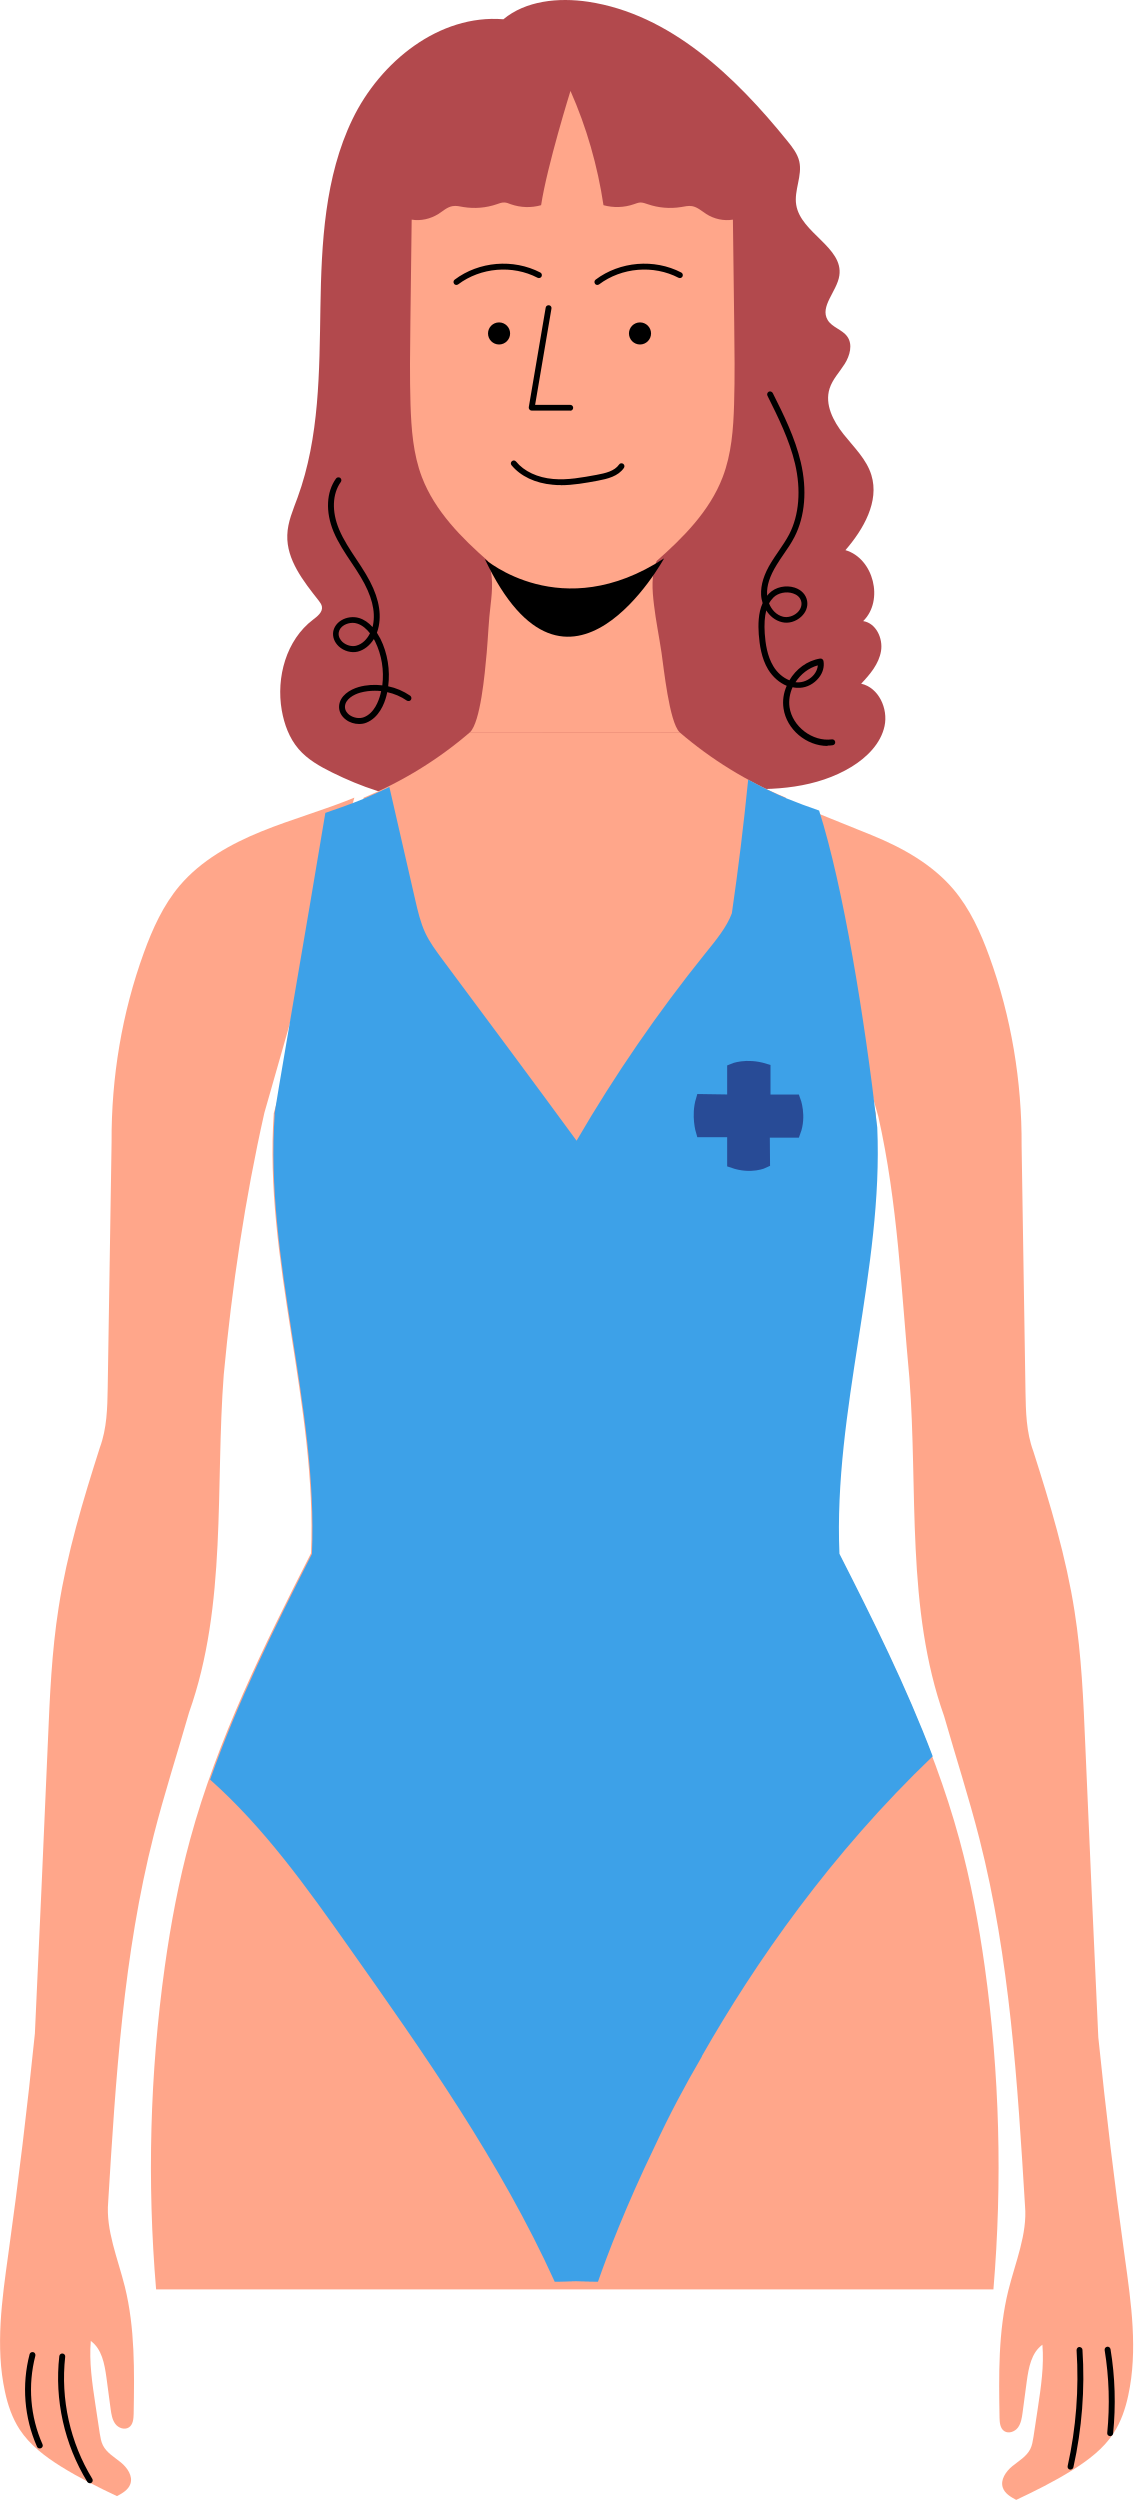
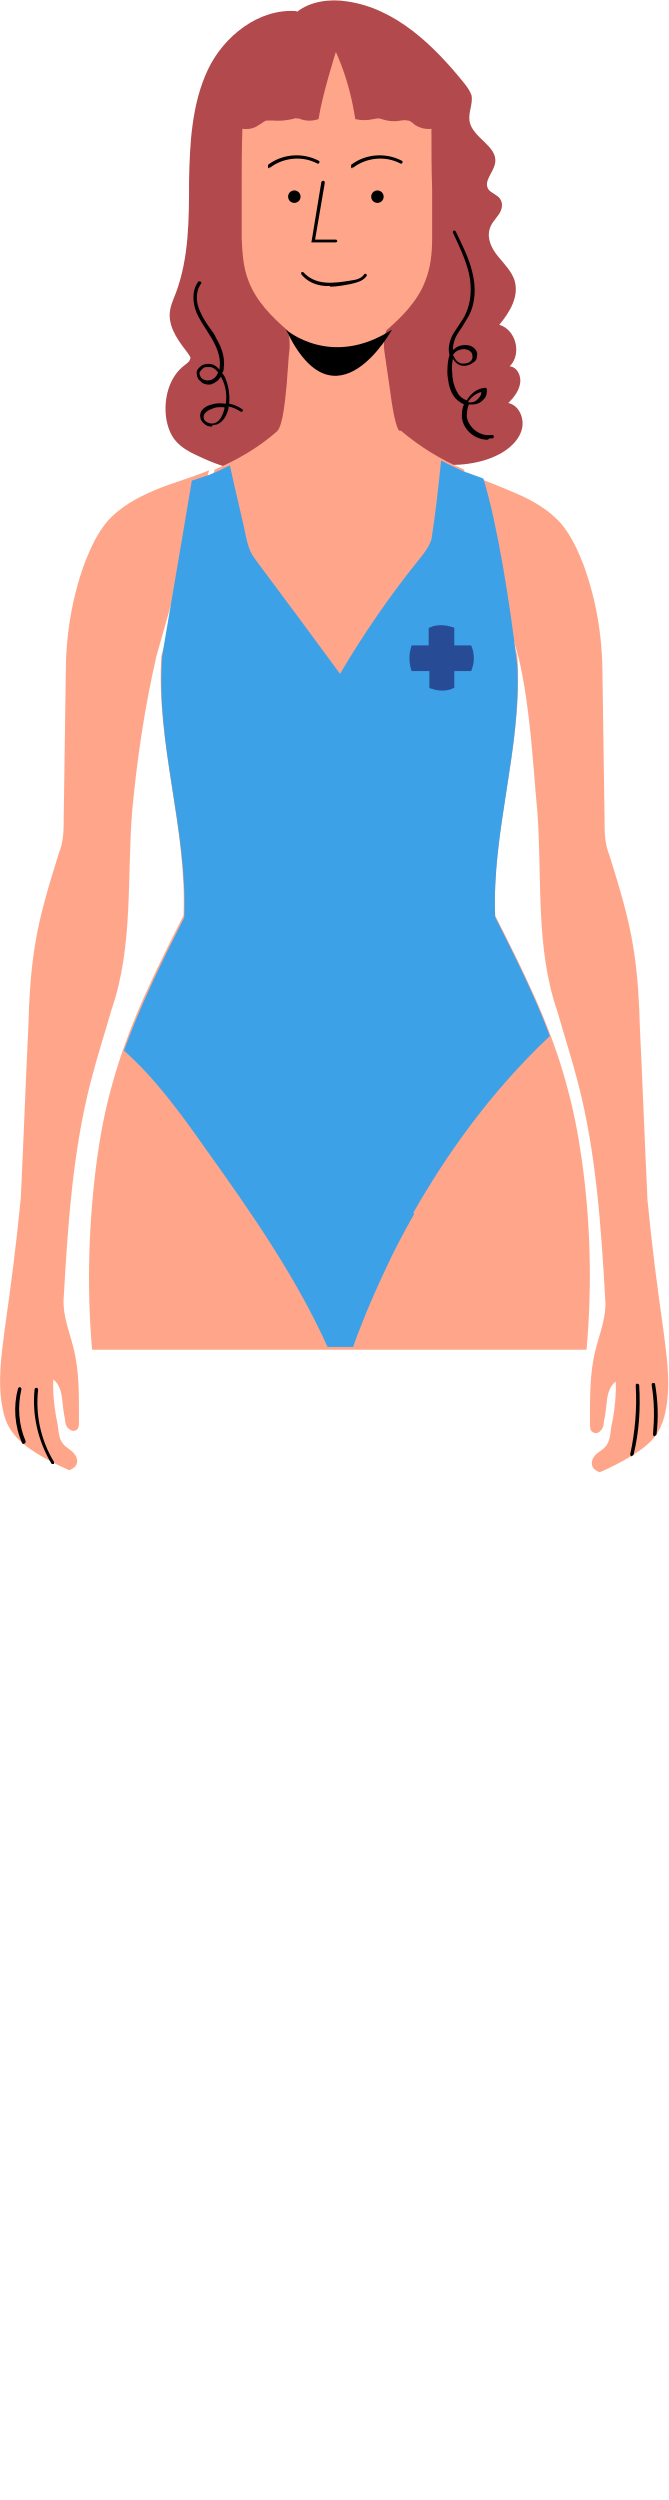
- <svg xmlns="http://www.w3.org/2000/svg" id="Lag_2" data-name="Lag 2" viewBox="0 0 96.48 212.85">
+ <svg xmlns="http://www.w3.org/2000/svg" id="Lag_2" version="1.1" viewBox="0 0 96.5 361">
  <defs>
    <style>
-       .cls-1 {
-         fill: #3da1e8;
-       }
- 
-       .cls-2 {
-         fill: #ffa68a;
-       }
- 
-       .cls-3 {
+       .st0 {
        fill: #284b96;
        stroke: #284b96;
        stroke-miterlimit: 10;
      }

-       .cls-4 {
+       .st1 {
+         fill: #3da1e8;
+       }
+ 
+       .st2 {
+         fill: #ffa68a;
+       }
+ 
+       .st3 {
        fill: #b2494d;
      }
    </style>
  </defs>
-   <g id="pige_uden_ben" data-name="pige uden ben">
-     <g id="pige_uden_ben-2" data-name="pige uden ben">
+   <g id="pige_uden_ben">
+     <g id="pige_uden_ben-2">
      <g>
        <g>
-           <path class="cls-4" d="M42.85,1.64c-5.44-.44-10.47,3.6-12.84,8.51s-2.64,10.56-2.73,16.02c-.09,5.46-.07,11.06-1.94,16.18-.38,1.05-.85,2.09-.88,3.21-.07,2.1,1.37,3.92,2.67,5.57.12.16.25.33.28.53.07.46-.39.82-.76,1.1-2.28,1.73-3.15,4.9-2.66,7.72.21,1.19.64,2.37,1.43,3.29.76.89,1.81,1.48,2.86,2,2.47,1.22,5.11,2.15,7.85,2.39,5.33.48,10.56-1.64,15.9-1.84,3.47-.13,6.92.55,10.39.79,3.47.24,7.13-.02,10.09-1.83,1.3-.8,2.48-1.97,2.8-3.46.32-1.49-.5-3.28-1.99-3.61.76-.8,1.51-1.69,1.69-2.78s-.43-2.38-1.52-2.55c1.79-1.75.89-5.34-1.51-6.04,1.54-1.78,2.9-4.14,2.21-6.39-.41-1.35-1.49-2.37-2.37-3.48-.88-1.11-1.62-2.54-1.19-3.89.25-.79.85-1.4,1.29-2.1.44-.7.7-1.65.22-2.32-.42-.6-1.29-.78-1.67-1.41-.7-1.16.79-2.44.99-3.78.37-2.41-3.29-3.63-3.67-6.03-.2-1.23.54-2.49.26-3.7-.15-.65-.58-1.2-1-1.72C62.6,6.51,57.06,1.2,50.08.15c-2.54-.38-5.33-.09-7.22,1.49Z" />
+           <path class="st3" d="M42.8,1.6c-5.4-.4-10.5,3.6-12.8,8.5s-2.6,10.6-2.7,16c0,5.5,0,11.1-1.9,16.2-.4,1-.9,2.1-.9,3.2,0,2.1,1.4,3.9,2.7,5.6.1.2.2.3.3.5,0,.5-.4.8-.8,1.1-2.3,1.7-3.1,4.9-2.7,7.7.2,1.2.6,2.4,1.4,3.3.8.9,1.8,1.5,2.9,2,2.5,1.2,5.1,2.2,7.9,2.4,5.3.5,10.6-1.6,15.9-1.8,3.5-.1,6.9.6,10.4.8s7.1,0,10.1-1.8c1.3-.8,2.5-2,2.8-3.5.3-1.5-.5-3.3-2-3.6.8-.8,1.5-1.7,1.7-2.8s-.4-2.4-1.5-2.5c1.8-1.8.9-5.3-1.5-6,1.5-1.8,2.9-4.1,2.2-6.4-.4-1.3-1.5-2.4-2.4-3.5-.9-1.1-1.6-2.5-1.2-3.9.2-.8.8-1.4,1.3-2.1s.7-1.6.2-2.3c-.4-.6-1.3-.8-1.7-1.4-.7-1.2.8-2.4,1-3.8.4-2.4-3.3-3.6-3.7-6-.2-1.2.5-2.5.3-3.7-.2-.6-.6-1.2-1-1.7C62.6,6.5,57.1,1.2,50.1.2c-2.5-.4-5.3,0-7.2,1.5h0Z" />
          <g>
-             <path d="M70.45,63.51c-1.79,0-3.48-1.4-3.74-3.19-.1-.66,0-1.32.27-1.93-.62-.26-1.18-.74-1.58-1.39-.58-.96-.73-2.11-.8-3-.05-.77-.06-1.79.33-2.65-.07-.23-.12-.47-.13-.7-.04-.85.24-1.77.88-2.8.19-.31.4-.61.61-.92.32-.47.65-.95.91-1.45.84-1.64,1.01-3.77.49-6-.48-2.03-1.43-3.94-2.35-5.79-.06-.12-.01-.27.11-.34.12-.06.27-.01.34.11.94,1.87,1.9,3.81,2.39,5.9.55,2.35.36,4.6-.53,6.34-.27.53-.61,1.03-.94,1.5-.2.3-.41.59-.59.9-.58.94-.85,1.77-.81,2.51,0,.04,0,.07,0,.11.06-.07.12-.15.2-.22.52-.52,1.4-.71,2.15-.47.58.19.97.61,1.06,1.14.08.48-.1.96-.5,1.33-.46.43-1.09.61-1.65.47-.58-.14-1.03-.52-1.33-1-.14.53-.18,1.17-.13,1.97.06.83.2,1.9.73,2.78.34.57.84.99,1.37,1.2.56-.95,1.5-1.67,2.61-1.85.14-.02.26.07.29.2.09.49-.05,1.01-.4,1.44-.4.5-.99.82-1.6.85-.21.01-.42,0-.63-.05-.24.53-.34,1.12-.26,1.7.24,1.65,1.96,2.96,3.61,2.74.13-.02.26.08.28.22s-.08.26-.22.28c-.14.02-.29.03-.43.03ZM67.72,58.08c.12.02.23.02.35.01.46-.03.93-.28,1.24-.66.19-.24.3-.51.32-.78-.78.21-1.46.75-1.9,1.43ZM65.48,51.38c.21.53.62.99,1.2,1.13.39.09.86-.04,1.2-.35.27-.25.4-.58.35-.89-.08-.48-.48-.67-.72-.75-.57-.19-1.26-.04-1.65.34-.15.15-.28.32-.38.51Z" />
-             <path d="M30.57,61.64c-.39,0-.79-.12-1.11-.36-.4-.29-.62-.72-.59-1.17.06-.87.91-1.4,1.68-1.62.65-.18,1.33-.22,2-.14.16-1.27-.05-2.59-.61-3.73-.03-.07-.07-.14-.11-.21-.34.54-.82.93-1.37,1.07-.54.13-1.18-.04-1.62-.45-.37-.35-.54-.8-.47-1.25.07-.39.31-.73.68-.96.45-.28,1.04-.35,1.53-.2.42.13.8.39,1.14.77.02-.06.03-.12.04-.18.23-1.18-.11-2.51-1.04-4.07-.25-.43-.53-.84-.81-1.26-.55-.82-1.12-1.68-1.51-2.61-.7-1.69-.62-3.38.21-4.53.08-.11.24-.13.35-.06.11.08.14.24.06.35-.73,1.01-.79,2.52-.15,4.04.37.89.93,1.73,1.46,2.53.28.42.56.84.82,1.28,1,1.67,1.35,3.11,1.1,4.42-.04.2-.09.39-.16.57.1.16.2.34.3.52.61,1.23.84,2.67.66,4.04.67.14,1.3.41,1.87.8.11.08.14.23.07.35-.08.12-.23.14-.35.07-.5-.35-1.08-.59-1.67-.72-.02.1-.05.21-.07.31-.17.67-.63,1.86-1.71,2.29-.19.08-.4.11-.61.11ZM31.92,58.81c-.42,0-.83.05-1.24.16-.58.16-1.27.56-1.31,1.17-.02.37.23.62.38.73.36.26.86.34,1.24.19.87-.34,1.25-1.37,1.4-1.95.02-.09.04-.18.06-.27-.18-.02-.36-.03-.54-.03ZM30.03,53.03c-.26,0-.52.07-.74.2-.25.15-.41.37-.45.62-.06.38.17.66.31.8.32.29.78.42,1.16.33.56-.14.95-.58,1.19-1.06-.28-.36-.64-.69-1.09-.83-.12-.04-.25-.06-.38-.06Z" />
+             <path d="M70.4,63.5c-1.8,0-3.5-1.4-3.7-3.2,0-.7,0-1.3.3-1.9-.6-.3-1.2-.7-1.6-1.4-.6-1-.7-2.1-.8-3,0-.8,0-1.8.3-2.7,0-.2-.1-.5-.1-.7,0-.8.2-1.8.9-2.8.2-.3.4-.6.6-.9.3-.5.7-1,.9-1.5.8-1.6,1-3.8.5-6-.5-2-1.4-3.9-2.3-5.8,0-.1,0-.3.1-.3.1,0,.3,0,.3.1.9,1.9,1.9,3.8,2.4,5.9.6,2.3.4,4.6-.5,6.3-.3.5-.6,1-.9,1.5-.2.3-.4.6-.6.9-.6.9-.8,1.8-.8,2.5h0c0,0,.1,0,.2-.1.5-.5,1.4-.7,2.2-.5.6.2,1,.6,1.1,1.1,0,.5,0,1-.5,1.3-.5.4-1.1.6-1.7.5-.6-.1-1-.5-1.3-1-.1.5-.2,1.2-.1,2,0,.8.2,1.9.7,2.8.3.6.8,1,1.4,1.2.6-1,1.5-1.7,2.6-1.8.1,0,.3,0,.3.2,0,.5,0,1-.4,1.4-.4.5-1,.8-1.6.8-.2,0-.4,0-.6,0-.2.5-.3,1.1-.3,1.7.2,1.7,2,3,3.6,2.7.1,0,.3,0,.3.2s0,.3-.2.3-.3,0-.4,0h0ZM67.7,58.1c.1,0,.2,0,.3,0,.5,0,.9-.3,1.2-.7.2-.2.3-.5.3-.8-.8.2-1.5.8-1.9,1.4h0ZM65.5,51.4c.2.5.6,1,1.2,1.1.4,0,.9,0,1.2-.3.3-.2.4-.6.3-.9,0-.5-.5-.7-.7-.8-.6-.2-1.3,0-1.7.3-.2.2-.3.3-.4.5h0Z" />
+             <path d="M30.6,61.6c-.4,0-.8-.1-1.1-.4-.4-.3-.6-.7-.6-1.2,0-.9.9-1.4,1.7-1.6.6-.2,1.3-.2,2-.1.2-1.3,0-2.6-.6-3.7,0,0,0-.1-.1-.2-.3.5-.8.9-1.4,1.1-.5.1-1.2,0-1.6-.5-.4-.3-.5-.8-.5-1.2,0-.4.3-.7.7-1,.5-.3,1-.3,1.5-.2.4.1.8.4,1.1.8,0,0,0-.1,0-.2.2-1.2-.1-2.5-1-4.1-.2-.4-.5-.8-.8-1.3-.5-.8-1.1-1.7-1.5-2.6-.7-1.7-.6-3.4.2-4.5,0-.1.2-.1.4,0,.1,0,.1.2,0,.3-.7,1-.8,2.5-.1,4,.4.9.9,1.7,1.5,2.5.3.4.6.8.8,1.3,1,1.7,1.3,3.1,1.1,4.4,0,.2,0,.4-.2.6,0,.2.2.3.3.5.6,1.2.8,2.7.7,4,.7.1,1.3.4,1.9.8.1,0,.1.2,0,.3,0,.1-.2.1-.3,0-.5-.3-1.1-.6-1.7-.7,0,0,0,.2,0,.3-.2.7-.6,1.9-1.7,2.3-.2,0-.4.1-.6.1h0ZM31.9,58.8c-.4,0-.8,0-1.2.2-.6.2-1.3.6-1.3,1.2,0,.4.2.6.4.7.4.3.9.3,1.2.2.9-.3,1.2-1.4,1.4-2v-.3c-.1,0-.3,0-.5,0h0ZM30,53c-.3,0-.5,0-.7.2-.2.2-.4.4-.5.6,0,.4.2.7.3.8.3.3.8.4,1.2.3.6-.1,1-.6,1.2-1.1-.3-.4-.6-.7-1.1-.8-.1,0-.2,0-.4,0Z" />
          </g>
        </g>
        <g id="krop">
-           <path id="krop-2" data-name="krop" class="cls-2" d="M51.05,194.21c-1.17-.02-2.35-.04-3.52-.06" />
-           <path id="torso" class="cls-2" d="M13.29,194.92c-.77-9.13-.53-18.38.74-27.48.51-3.65,1.19-7.28,2.16-10.84,2.32-8.52,6.29-16.49,10.29-24.36.53-12.66-4.04-24.98-3.17-37.47l7.66-26.86c3.29-1.36,6.36-3.25,9.05-5.57h17.83c2.7,2.32,5.76,4.21,9.05,5.57l7.66,26.86c.87,12.48-3.7,24.81-3.17,37.47,4.01,7.87,7.97,15.84,10.29,24.36.97,3.56,1.65,7.19,2.16,10.84,1.27,9.1,1.51,18.35.74,27.48" />
-           <path id="krop-3" data-name="krop" class="cls-2" d="M50.35,194.16c-1.17.02-2.35.04-3.52.06" />
+           <path id="krop-2" class="st2" d="M51,194.2c-1.2,0-2.3,0-3.5,0" />
+           <path id="torso" class="st2" d="M13.3,194.9c-.8-9.1-.5-18.4.7-27.5.5-3.6,1.2-7.3,2.2-10.8,2.3-8.5,6.3-16.5,10.3-24.4.5-12.7-4-25-3.2-37.5l7.7-26.9c3.3-1.4,6.4-3.2,9.1-5.6h17.8c2.7,2.3,5.8,4.2,9.1,5.6l7.7,26.9c.9,12.5-3.7,24.8-3.2,37.5,4,7.9,8,15.8,10.3,24.4,1,3.6,1.7,7.2,2.2,10.8,1.3,9.1,1.5,18.4.7,27.5" />
+           <path id="krop-3" class="st2" d="M50.3,194.2c-1.2,0-2.3,0-3.5,0" />
          <g id="arm">
-             <path id="arm-2" data-name="arm" class="cls-2" d="M30.17,67.91c-2.59,1.07-5.31,1.82-7.92,2.88-2.6,1.06-5.13,2.47-6.95,4.61-1.4,1.66-2.31,3.67-3.05,5.71-1.87,5.14-2.78,10.63-2.75,16.13-.11,6.98-.22,13.96-.33,20.94-.03,1.68-.06,3.42-.67,5.07-1.43,4.48-2.79,8.99-3.51,13.63-.59,3.75-.75,7.55-.91,11.34-.36,8.31-.72,16.62-1.11,24.92-.64,6.26-1.39,12.51-2.26,18.75-.54,3.9-1.12,7.89-.29,11.73.24,1.13.62,2.25,1.25,3.22.87,1.33,2.17,2.31,3.51,3.15,1.57.98,3.23,1.8,4.78,2.53.47-.25.97-.54,1.14-1.04.23-.67-.26-1.38-.81-1.83-.55-.45-1.21-.82-1.53-1.46-.16-.32-.21-.67-.27-1.03-.12-.82-.25-1.63-.37-2.45-.27-1.8-.54-3.62-.39-5.4.94.68,1.17,1.95,1.33,3.1.12.9.24,1.8.36,2.7.06.44.13.89.39,1.25s.79.55,1.16.31c.36-.23.4-.73.41-1.15.06-3.63.12-7.31-.75-10.83-.6-2.41-1.63-4.81-1.42-7.2.64-10.49,1.29-21.06,3.88-31.25.89-3.49,2-6.93,3.01-10.45,3.25-9.16,2.22-19.2,2.95-28.75.7-7.48,1.8-14.93,3.46-22.3" />
-             <path d="M7.65,211.42c-.08,0-.17-.04-.22-.12-1.95-3.19-2.8-6.99-2.38-10.7.02-.14.14-.24.28-.22.14.01.24.14.22.28-.4,3.61.42,7.3,2.31,10.39.07.12.03.27-.08.34-.04.02-.08.04-.13.04Z" />
-             <path d="M3.38,208.46c-.1,0-.19-.05-.23-.15-1.09-2.47-1.31-5.26-.63-7.87.03-.13.17-.21.31-.18.13.03.21.17.18.31-.65,2.5-.44,5.18.61,7.54.06.13,0,.27-.13.33-.03.01-.07.02-.1.02Z" />
+             <path id="arm-2" class="st2" d="M30.2,67.9c-2.6,1.1-5.3,1.8-7.9,2.9-2.6,1.1-5.1,2.5-6.9,4.6-1.4,1.7-2.3,3.7-3.1,5.7-1.9,5.1-2.8,10.6-2.8,16.1-.1,7-.2,14-.3,20.9,0,1.7,0,3.4-.7,5.1-1.4,4.5-2.8,9-3.5,13.6-.6,3.8-.8,7.6-.9,11.3-.4,8.3-.7,16.6-1.1,24.9-.6,6.3-1.4,12.5-2.3,18.8-.5,3.9-1.1,7.9-.3,11.7.2,1.1.6,2.2,1.3,3.2.9,1.3,2.2,2.3,3.5,3.1,1.6,1,3.2,1.8,4.8,2.5.5-.2,1-.5,1.1-1,.2-.7-.3-1.4-.8-1.8s-1.2-.8-1.5-1.5c-.2-.3-.2-.7-.3-1-.1-.8-.2-1.6-.4-2.4-.3-1.8-.5-3.6-.4-5.4.9.7,1.2,1.9,1.3,3.1.1.9.2,1.8.4,2.7,0,.4.1.9.4,1.2s.8.6,1.2.3c.4-.2.4-.7.4-1.1,0-3.6.1-7.3-.8-10.8-.6-2.4-1.6-4.8-1.4-7.2.6-10.5,1.3-21.1,3.9-31.2.9-3.5,2-6.9,3-10.4,3.2-9.2,2.2-19.2,3-28.8.7-7.5,1.8-14.9,3.5-22.3" />
+             <path d="M7.6,211.4c0,0-.2,0-.2-.1-1.9-3.2-2.8-7-2.4-10.7,0-.1.1-.2.3-.2.1,0,.2.1.2.3-.4,3.6.4,7.3,2.3,10.4,0,.1,0,.3,0,.3,0,0,0,0-.1,0h0Z" />
+             <path d="M3.4,208.5c0,0-.2,0-.2-.1-1.1-2.5-1.3-5.3-.6-7.9,0-.1.2-.2.3-.2.1,0,.2.2.2.3-.6,2.5-.4,5.2.6,7.5,0,.1,0,.3-.1.3,0,0,0,0,0,0h0Z" />
          </g>
-           <g id="arm-3" data-name="arm">
-             <path id="arm-4" data-name="arm" class="cls-2" d="M67.13,68.23c2.59,1.07,4.5,1.82,7.1,2.88,2.6,1.06,5.13,2.47,6.95,4.61,1.4,1.66,2.31,3.67,3.05,5.71,1.87,5.14,2.78,10.63,2.75,16.13.11,6.98.22,13.96.33,20.94.03,1.68.06,3.42.67,5.07,1.43,4.48,2.79,8.99,3.51,13.63.59,3.75.75,7.55.91,11.34.36,8.31.72,16.62,1.11,24.92.64,6.26,1.39,12.51,2.26,18.75.54,3.9,1.12,7.89.29,11.73-.24,1.13-.62,2.25-1.25,3.22-.86,1.33-2.17,2.31-3.51,3.15-1.57.98-3.23,1.8-4.78,2.53-.47-.25-.97-.54-1.14-1.04-.23-.67.26-1.38.81-1.83.55-.45,1.21-.82,1.53-1.46.16-.32.21-.67.27-1.03.12-.82.25-1.63.37-2.45.27-1.8.54-3.62.39-5.4-.94.68-1.17,1.95-1.33,3.1-.12.9-.24,1.8-.36,2.7-.06.44-.13.89-.39,1.25-.26.35-.79.55-1.16.31-.36-.23-.4-.73-.41-1.15-.06-3.63-.12-7.31.75-10.83.6-2.41,1.63-4.81,1.42-7.2-.64-10.49-1.29-21.06-3.88-31.25-.89-3.49-2-6.93-3.01-10.45-3.25-9.16-2.22-19.2-2.95-28.75-.7-7.48-.99-14.93-2.65-22.3" />
-             <path d="M94.52,207.41s-.02,0-.03,0c-.14-.01-.24-.14-.22-.27.23-2.35.16-4.72-.22-7.05-.02-.14.07-.26.21-.29.14-.02.26.07.29.21.39,2.37.46,4.78.22,7.18-.01.13-.12.22-.25.23Z" />
-             <path d="M91.15,210.26s-.04,0-.06,0c-.14-.03-.22-.16-.19-.3.72-3.24.97-6.56.76-9.87,0-.14.1-.26.23-.27.14.01.26.1.27.23.22,3.36-.04,6.72-.77,10.01-.03.12-.13.19-.24.2Z" />
+           <g id="arm-3">
+             <path id="arm-4" class="st2" d="M67.1,68.2c2.6,1.1,4.5,1.8,7.1,2.9s5.1,2.5,6.9,4.6c1.4,1.7,2.3,3.7,3.1,5.7,1.9,5.1,2.8,10.6,2.8,16.1.1,7,.2,14,.3,20.9,0,1.7,0,3.4.7,5.1,1.4,4.5,2.8,9,3.5,13.6.6,3.8.8,7.6.9,11.3.4,8.3.7,16.6,1.1,24.9.6,6.3,1.4,12.5,2.3,18.8.5,3.9,1.1,7.9.3,11.7-.2,1.1-.6,2.2-1.2,3.2-.9,1.3-2.2,2.3-3.5,3.1-1.6,1-3.2,1.8-4.8,2.5-.5-.2-1-.5-1.1-1-.2-.7.3-1.4.8-1.8.6-.4,1.2-.8,1.5-1.5s.2-.7.3-1c.1-.8.2-1.6.4-2.4.3-1.8.5-3.6.4-5.4-.9.7-1.2,1.9-1.3,3.1-.1.9-.2,1.8-.4,2.7,0,.4-.1.9-.4,1.2-.3.4-.8.6-1.2.3-.4-.2-.4-.7-.4-1.1,0-3.6-.1-7.3.8-10.8.6-2.4,1.6-4.8,1.4-7.2-.6-10.5-1.3-21.1-3.9-31.2-.9-3.5-2-6.9-3-10.4-3.2-9.2-2.2-19.2-2.9-28.8-.7-7.5-1-14.9-2.7-22.3" />
+             <path d="M94.5,207.4h0c-.1,0-.2-.1-.2-.3.2-2.4.2-4.7-.2-7.1,0-.1,0-.3.2-.3.1,0,.3,0,.3.2.4,2.4.5,4.8.2,7.2,0,.1-.1.2-.2.2h0Z" />
+             <path d="M91.2,210.3h0c-.1,0-.2-.2-.2-.3.7-3.2,1-6.6.8-9.9,0-.1,0-.3.2-.3.1,0,.3.1.3.2.2,3.4,0,6.7-.8,10,0,.1-.1.2-.2.2h0Z" />
          </g>
        </g>
-         <path id="hoved" class="cls-2" d="M40.02,62.34c.88-.88,1.25-4.87,1.42-6.78.12-1.37.16-2.69.33-4.06.15-1.26.25-2.57-.23-3.74-2.2-1.93-4.51-4.23-5.62-7.14-.75-1.97-.9-4.1-.97-6.2-.07-2.32-.04-4.64-.01-6.96.04-2.92.07-5.84.11-8.76.77.13,1.6-.06,2.27-.48.39-.25.75-.59,1.21-.67.31-.05.63.02.94.08.94.15,1.92.07,2.82-.24.21-.07.42-.16.64-.15.19,0,.38.08.56.15.83.29,1.74.32,2.58.08.51-3.35,2.5-9.73,2.5-9.73,1.37,3.09,2.31,6.38,2.81,9.73.84.23,1.75.21,2.58-.08.18-.06.37-.14.56-.15.22,0,.43.08.64.15.9.31,1.88.39,2.82.24.31-.05.63-.13.94-.08.46.08.82.42,1.21.67.67.43,1.5.61,2.27.48.04,2.92.07,5.84.11,8.76.03,2.32.06,4.64-.01,6.96-.06,2.1-.22,4.24-.97,6.2-1.11,2.92-3.43,5.21-5.62,7.14-.48,1.17-.38,2.49-.23,3.74.16,1.36.44,2.71.64,4.06.19,1.27.66,5.89,1.53,6.77" />
+         <path id="hoved" class="st2" d="M40,62.3c.9-.9,1.2-4.9,1.4-6.8.1-1.4.2-2.7.3-4.1.2-1.3.2-2.6-.2-3.7-2.2-1.9-4.5-4.2-5.6-7.1-.8-2-.9-4.1-1-6.2,0-2.3,0-4.6,0-7,0-2.9,0-5.8.1-8.8.8.1,1.6,0,2.3-.5.4-.2.8-.6,1.2-.7.3,0,.6,0,.9,0,.9.1,1.9,0,2.8-.2.2,0,.4-.2.6-.1.2,0,.4,0,.6.1.8.3,1.7.3,2.6,0,.5-3.4,2.5-9.7,2.5-9.7,1.4,3.1,2.3,6.4,2.8,9.7.8.2,1.8.2,2.6,0,.2,0,.4-.1.6-.1.2,0,.4,0,.6.1.9.3,1.9.4,2.8.2.3,0,.6-.1.9,0,.5,0,.8.4,1.2.7.7.4,1.5.6,2.3.5,0,2.9,0,5.8.1,8.8,0,2.3,0,4.6,0,7,0,2.1-.2,4.2-1,6.2-1.1,2.9-3.4,5.2-5.6,7.1-.5,1.2-.4,2.5-.2,3.7.2,1.4.4,2.7.6,4.1.2,1.3.7,5.9,1.5,6.8" />
        <g id="ansigt">
-           <path d="M47.74,41.3c-.23,0-.45,0-.68-.03-1.49-.13-2.73-.72-3.51-1.66-.09-.11-.07-.26.04-.35.11-.09.26-.07.35.04.68.83,1.83,1.37,3.16,1.48,1.23.11,2.48-.13,3.69-.35.76-.14,1.53-.32,1.92-.88.08-.12.23-.14.35-.06.11.08.14.23.06.35-.49.71-1.38.93-2.24,1.09-1.02.19-2.08.38-3.14.38Z" />
+           <path d="M47.7,41.3c-.2,0-.5,0-.7,0-1.5-.1-2.7-.7-3.5-1.7,0-.1,0-.3,0-.3s.3,0,.3,0c.7.8,1.8,1.4,3.2,1.5,1.2.1,2.5-.1,3.7-.3.8-.1,1.5-.3,1.9-.9,0-.1.2-.1.3,0,.1,0,.1.2,0,.3-.5.7-1.4.9-2.2,1.1-1,.2-2.1.4-3.1.4h0Z" />
          <g>
-             <path d="M50.86,24.26c-.08,0-.15-.03-.2-.1-.08-.11-.06-.27.05-.35,2.07-1.56,5-1.8,7.29-.61.12.06.17.21.11.34-.06.12-.21.17-.34.11-2.13-1.11-4.84-.88-6.76.56-.05.03-.1.05-.15.05Z" />
-             <circle cx="54.49" cy="28.39" r=".94" />
+             <path d="M50.9,24.3c0,0-.2,0-.2-.1,0-.1,0-.3,0-.4,2.1-1.6,5-1.8,7.3-.6.1,0,.2.2.1.3,0,.1-.2.2-.3.1-2.1-1.1-4.8-.9-6.8.6,0,0,0,0-.2,0Z" />
+             <circle cx="54.5" cy="28.4" r=".9" />
          </g>
          <g>
-             <path d="M38.86,24.26c-.08,0-.15-.03-.2-.1-.08-.11-.06-.27.05-.35,2.07-1.56,4.99-1.8,7.29-.61.12.06.17.21.11.34-.06.12-.21.17-.34.11-2.13-1.11-4.84-.88-6.76.56-.05.03-.1.05-.15.05Z" />
-             <circle cx="42.49" cy="28.39" r=".94" />
+             <path d="M38.9,24.3c0,0-.2,0-.2-.1,0-.1,0-.3,0-.4,2.1-1.6,5-1.8,7.3-.6.1,0,.2.2.1.3,0,.1-.2.2-.3.1-2.1-1.1-4.8-.9-6.8.6,0,0,0,0-.2,0Z" />
+             <circle cx="42.5" cy="28.4" r=".9" />
          </g>
-           <path d="M48.55,34.96h-3.28c-.07,0-.14-.03-.19-.09-.05-.06-.07-.13-.06-.2l1.44-8.48c.02-.14.16-.22.29-.2.14.02.23.15.2.29l-1.39,8.19h2.99c.14,0,.25.11.25.25s-.11.25-.25.25Z" />
+           <path d="M48.5,35h-3.3c0,0-.1,0-.2,0s0-.1,0-.2l1.4-8.5c0-.1.2-.2.3-.2.1,0,.2.1.2.3l-1.4,8.2h3c.1,0,.2.1.2.2s-.1.2-.2.2h0Z" />
        </g>
-         <path id="badedragt" class="cls-1" d="M59.75,175.07c4.59-8.06,11.01-17.26,19.66-25.54-2.24-5.91-5.07-11.6-7.94-17.24-.52-12.26,3.75-24.22,3.22-36.3-1.08-9.33-2.89-20.49-4.95-26.98-.93-.32-1.85-.66-2.76-1.03-1.13-.47-2.21-1.02-3.28-1.6-.38,3.8-.84,7.6-1.39,11.38-.42,1.15-1.35,2.29-2.25,3.4-4.05,5.03-7.72,10.37-10.97,15.96-3.77-5.15-7.6-10.29-11.43-15.44-.53-.72-1.07-1.44-1.45-2.25-.41-.88-.63-1.83-.85-2.78-.74-3.22-1.48-6.44-2.21-9.65-.69.34-1.39.67-2.1.97-1.1.46-2.22.85-3.35,1.24-1.3,7.9-4.61,26.95-4.31,25.62-.87,12.48,3.7,24.81,3.17,37.47-3.19,6.27-6.34,12.6-8.67,19.22,4.59,4.08,8.2,9.14,11.75,14.17,6.46,9.15,12.96,18.38,17.59,28.58.6,0,1.19-.02,1.79-.03-.47,0-.94-.02-1.41-.02h2.82l-1.41.02c.63.01,1.26.02,1.89.03.82-2.35,2.38-6.45,4.83-11.52,1.21-2.62,2.57-5.18,4.03-7.68Z" />
-         <path d="M41.28,47.6s6.5,5.67,15.26-.06c0,0-8.2,14.97-15.26.06Z" />
+         <path id="badedragt" class="st1" d="M59.7,175.1c4.6-8.1,11-17.3,19.7-25.5-2.2-5.9-5.1-11.6-7.9-17.2-.5-12.3,3.8-24.2,3.2-36.3-1.1-9.3-2.9-20.5-4.9-27-.9-.3-1.8-.7-2.8-1-1.1-.5-2.2-1-3.3-1.6-.4,3.8-.8,7.6-1.4,11.4-.4,1.2-1.3,2.3-2.2,3.4-4,5-7.7,10.4-11,16-3.8-5.2-7.6-10.3-11.4-15.4-.5-.7-1.1-1.4-1.5-2.2-.4-.9-.6-1.8-.8-2.8-.7-3.2-1.5-6.4-2.2-9.7-.7.3-1.4.7-2.1,1-1.1.5-2.2.8-3.4,1.2-1.3,7.9-4.6,26.9-4.3,25.6-.9,12.5,3.7,24.8,3.2,37.5-3.2,6.3-6.3,12.6-8.7,19.2,4.6,4.1,8.2,9.1,11.8,14.2,6.5,9.1,13,18.4,17.6,28.6.6,0,1.2,0,1.8,0-.5,0-.9,0-1.4,0h2.8-1.4c.6,0,1.3,0,1.9,0,.8-2.4,2.4-6.4,4.8-11.5,1.2-2.6,2.6-5.2,4-7.7h0Z" />
+         <path d="M41.3,47.6s6.5,5.7,15.3,0c0,0-8.2,15-15.3,0Z" />
      </g>
-       <path id="logo" class="cls-3" d="M62.41,93.69v-2.65s1.11-.48,2.69,0v2.65h2.57s.5,1.33,0,2.67h-2.63l.02,2.59s-1.09.54-2.65,0v-2.63h-2.67s-.4-1.33,0-2.67l2.67.04Z" />
+       <path id="logo" class="st0" d="M62.4,93.7v-2.7s1.1-.5,2.7,0v2.7h2.6s.5,1.3,0,2.7h-2.6v2.6s-1.1.5-2.6,0v-2.6h-2.7s-.4-1.3,0-2.7c0,0,2.7,0,2.7,0Z" />
    </g>
  </g>
</svg>
